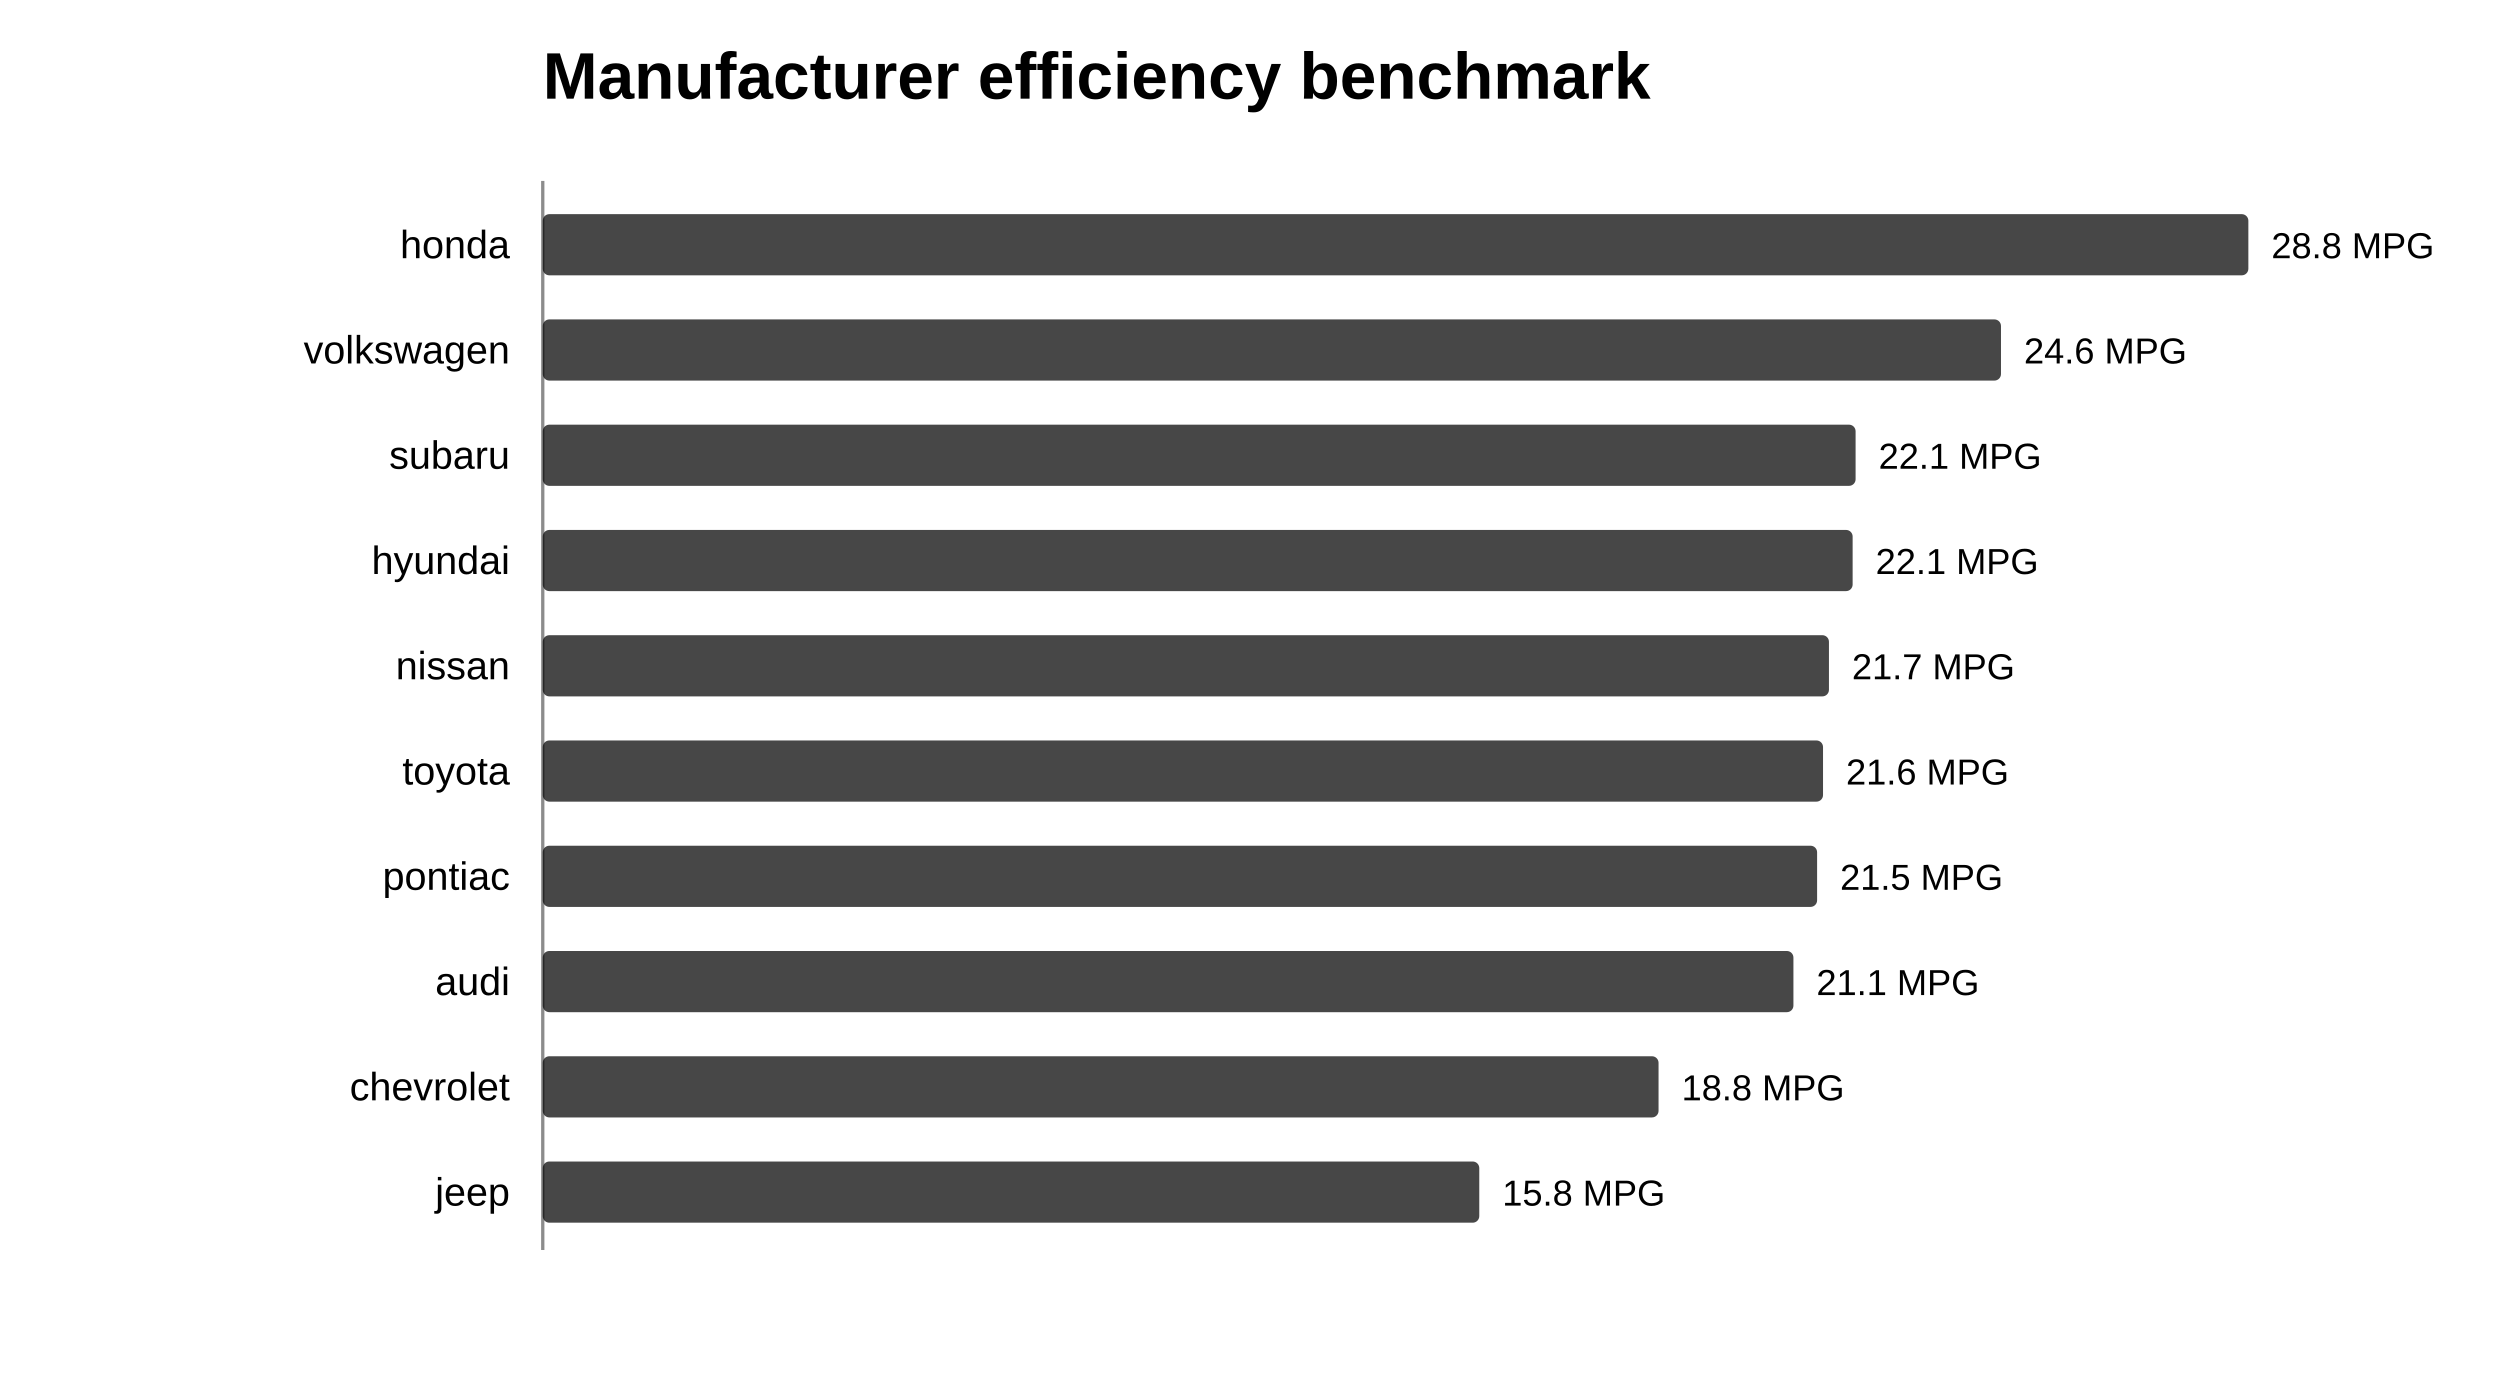
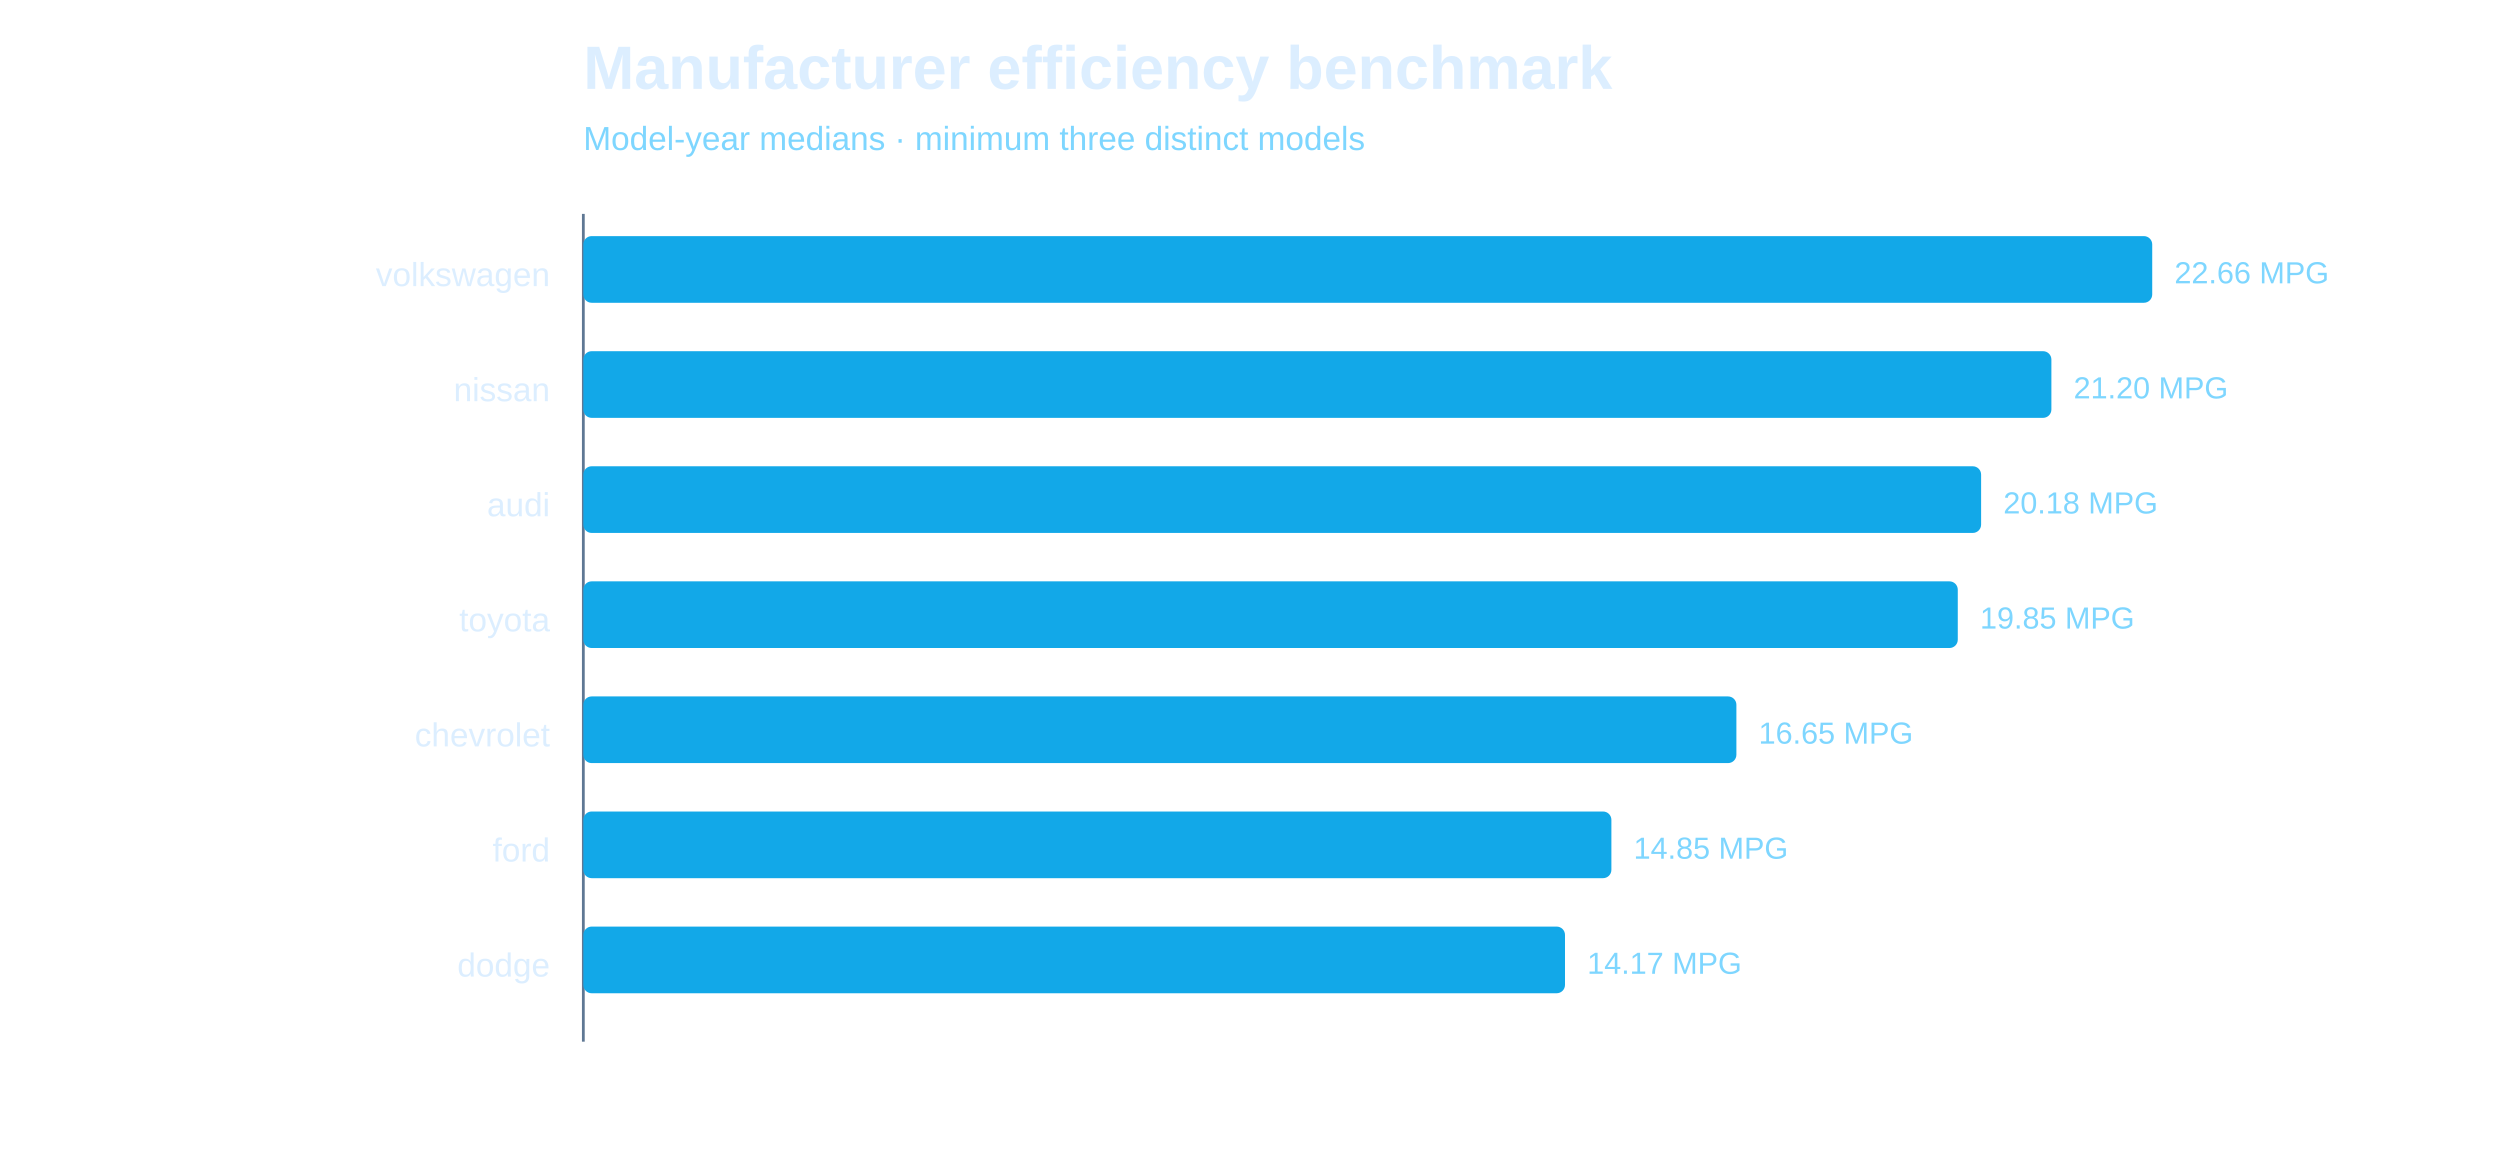
- <svg xmlns="http://www.w3.org/2000/svg" width="760" height="420" viewBox="0 0 760 420">
-   <style>text{font-family:Arial,sans-serif;fill:currentColor}.title{font-size:20px;font-weight:700}.label{font-size:12px}.value{font-size:11px}.axis{stroke:currentColor;stroke-opacity:.45}.bar{fill:currentColor;fill-opacity:.72}</style>
-   <text class="title" x="165" y="30">Manufacturer efficiency benchmark</text>
-   <text class="label" x="155" y="78.5" text-anchor="end">honda</text>
-   <rect class="bar" x="165" y="65.1" width="518.5" height="18.6" rx="2" />
-   <text class="value" x="690.5" y="78.5">28.8 MPG</text>
-   <text class="label" x="155" y="110.5" text-anchor="end">volkswagen</text>
-   <rect class="bar" x="165" y="97.1" width="443.3" height="18.6" rx="2" />
-   <text class="value" x="615.3" y="110.5">24.6 MPG</text>
-   <text class="label" x="155" y="142.5" text-anchor="end">subaru</text>
-   <rect class="bar" x="165" y="129.1" width="399.1" height="18.6" rx="2" />
-   <text class="value" x="571.1" y="142.5">22.1 MPG</text>
-   <text class="label" x="155" y="174.5" text-anchor="end">hyundai</text>
-   <rect class="bar" x="165" y="161.1" width="398.2" height="18.6" rx="2" />
-   <text class="value" x="570.2" y="174.5">22.1 MPG</text>
-   <text class="label" x="155" y="206.5" text-anchor="end">nissan</text>
-   <rect class="bar" x="165" y="193.1" width="391.0" height="18.6" rx="2" />
-   <text class="value" x="563.0" y="206.5">21.7 MPG</text>
-   <text class="label" x="155" y="238.5" text-anchor="end">toyota</text>
-   <rect class="bar" x="165" y="225.1" width="389.2" height="18.6" rx="2" />
-   <text class="value" x="561.2" y="238.5">21.6 MPG</text>
-   <text class="label" x="155" y="270.5" text-anchor="end">pontiac</text>
-   <rect class="bar" x="165" y="257.1" width="387.4" height="18.6" rx="2" />
-   <text class="value" x="559.4" y="270.5">21.5 MPG</text>
-   <text class="label" x="155" y="302.5" text-anchor="end">audi</text>
-   <rect class="bar" x="165" y="289.1" width="380.2" height="18.6" rx="2" />
-   <text class="value" x="552.2" y="302.5">21.1 MPG</text>
-   <text class="label" x="155" y="334.5" text-anchor="end">chevrolet</text>
-   <rect class="bar" x="165" y="321.1" width="339.2" height="18.6" rx="2" />
-   <text class="value" x="511.2" y="334.5">18.8 MPG</text>
-   <text class="label" x="155" y="366.5" text-anchor="end">jeep</text>
-   <rect class="bar" x="165" y="353.1" width="284.7" height="18.6" rx="2" />
-   <text class="value" x="456.7" y="366.5">15.8 MPG</text>
-   <line class="axis" x1="165" y1="55" x2="165" y2="380" />
+ <svg xmlns="http://www.w3.org/2000/svg" width="900" height="420" viewBox="0 0 900 420" style="background:#071a2d">
+   <style>
+ text{font-family:Arial,sans-serif;fill:#dceeff}.title{font-size:22px;font-weight:700}.subtitle{font-size:12px;fill:#7ed6ff}.label{font-size:12px}.value{font-size:11px;fill:#7ed6ff}.axis{stroke:#5f7894;stroke-width:1}.grid{stroke:#27425f;stroke-width:1}.bar{fill:#12a8e8}.point-a{fill:#25c7ff;opacity:.58}.point-b{fill:#8ee9ff;opacity:.58}
+ </style>
+   <text class="title" x="210" y="32">Manufacturer efficiency benchmark</text>
+   <text class="subtitle" x="210" y="54">Model-year medians · minimum three distinct models</text>
+   <line class="axis" x1="210" y1="77" x2="210" y2="375" />
+   <text class="label" x="198" y="103.0" text-anchor="end">volkswagen</text>
+   <rect class="bar" x="210" y="85.0" width="564.8" height="24" rx="3" />
+   <text class="value" x="782.8" y="102.0">22.66 MPG</text>
+   <text class="label" x="198" y="144.429" text-anchor="end">nissan</text>
+   <rect class="bar" x="210" y="126.429" width="528.5" height="24" rx="3" />
+   <text class="value" x="746.5" y="143.429">21.20 MPG</text>
+   <text class="label" x="198" y="185.857" text-anchor="end">audi</text>
+   <rect class="bar" x="210" y="167.857" width="503.2" height="24" rx="3" />
+   <text class="value" x="721.2" y="184.857">20.18 MPG</text>
+   <text class="label" x="198" y="227.286" text-anchor="end">toyota</text>
+   <rect class="bar" x="210" y="209.286" width="494.8" height="24" rx="3" />
+   <text class="value" x="712.8" y="226.286">19.85 MPG</text>
+   <text class="label" x="198" y="268.714" text-anchor="end">chevrolet</text>
+   <rect class="bar" x="210" y="250.714" width="415.1" height="24" rx="3" />
+   <text class="value" x="633.1" y="267.714">16.65 MPG</text>
+   <text class="label" x="198" y="310.143" text-anchor="end">ford</text>
+   <rect class="bar" x="210" y="292.143" width="370.1" height="24" rx="3" />
+   <text class="value" x="588.1" y="309.143">14.85 MPG</text>
+   <text class="label" x="198" y="351.571" text-anchor="end">dodge</text>
+   <rect class="bar" x="210" y="333.571" width="353.4" height="24" rx="3" />
+   <text class="value" x="571.4" y="350.571">14.17 MPG</text>
</svg>
